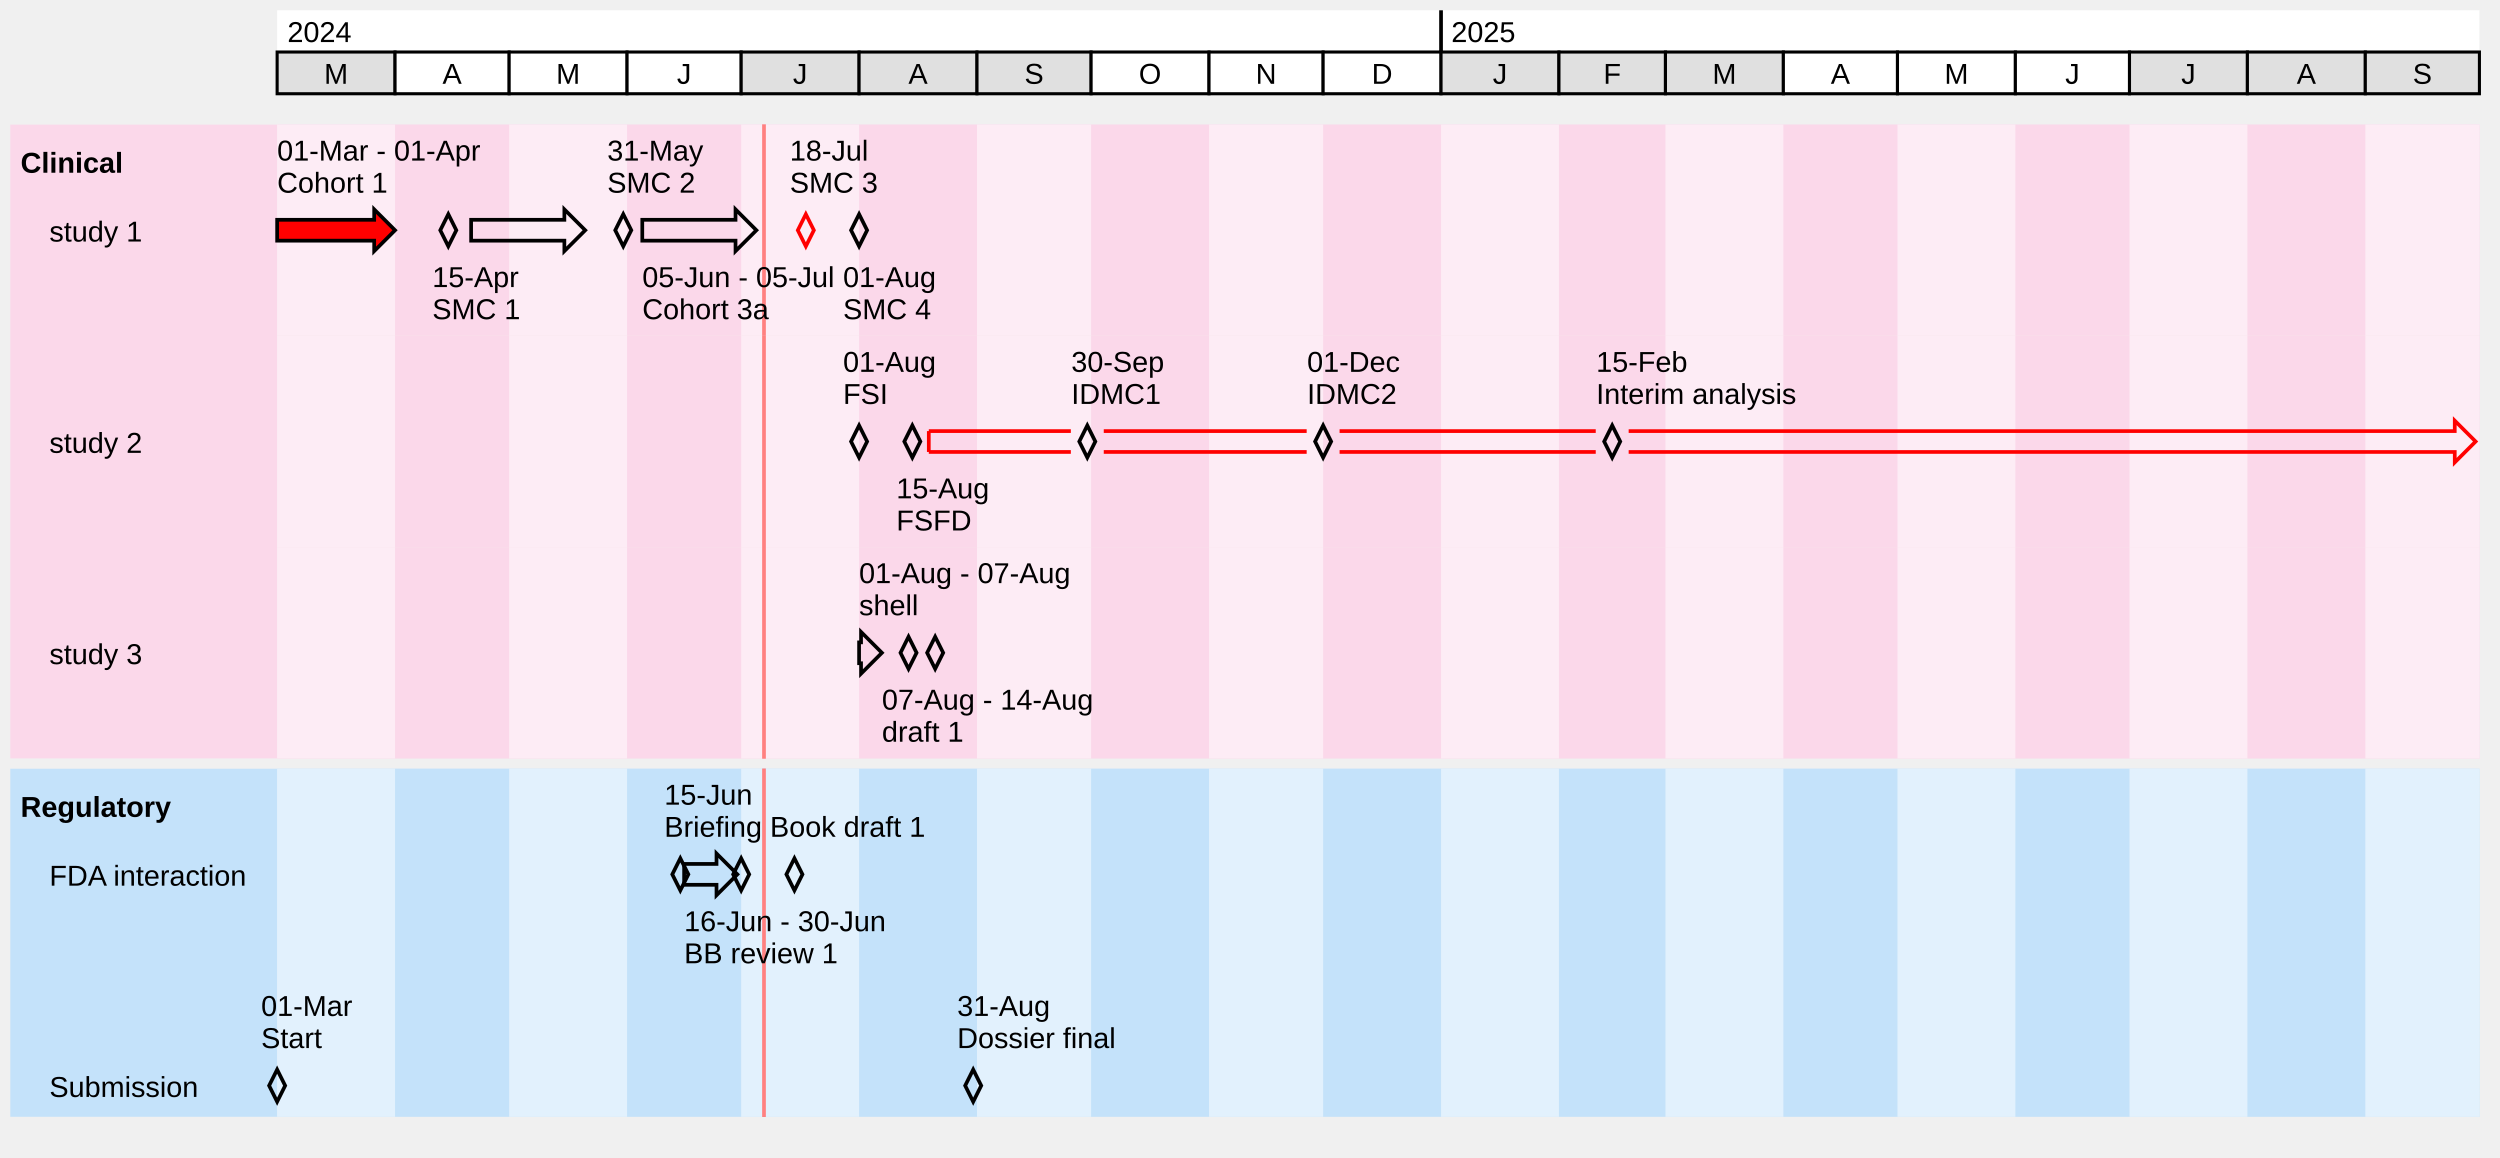
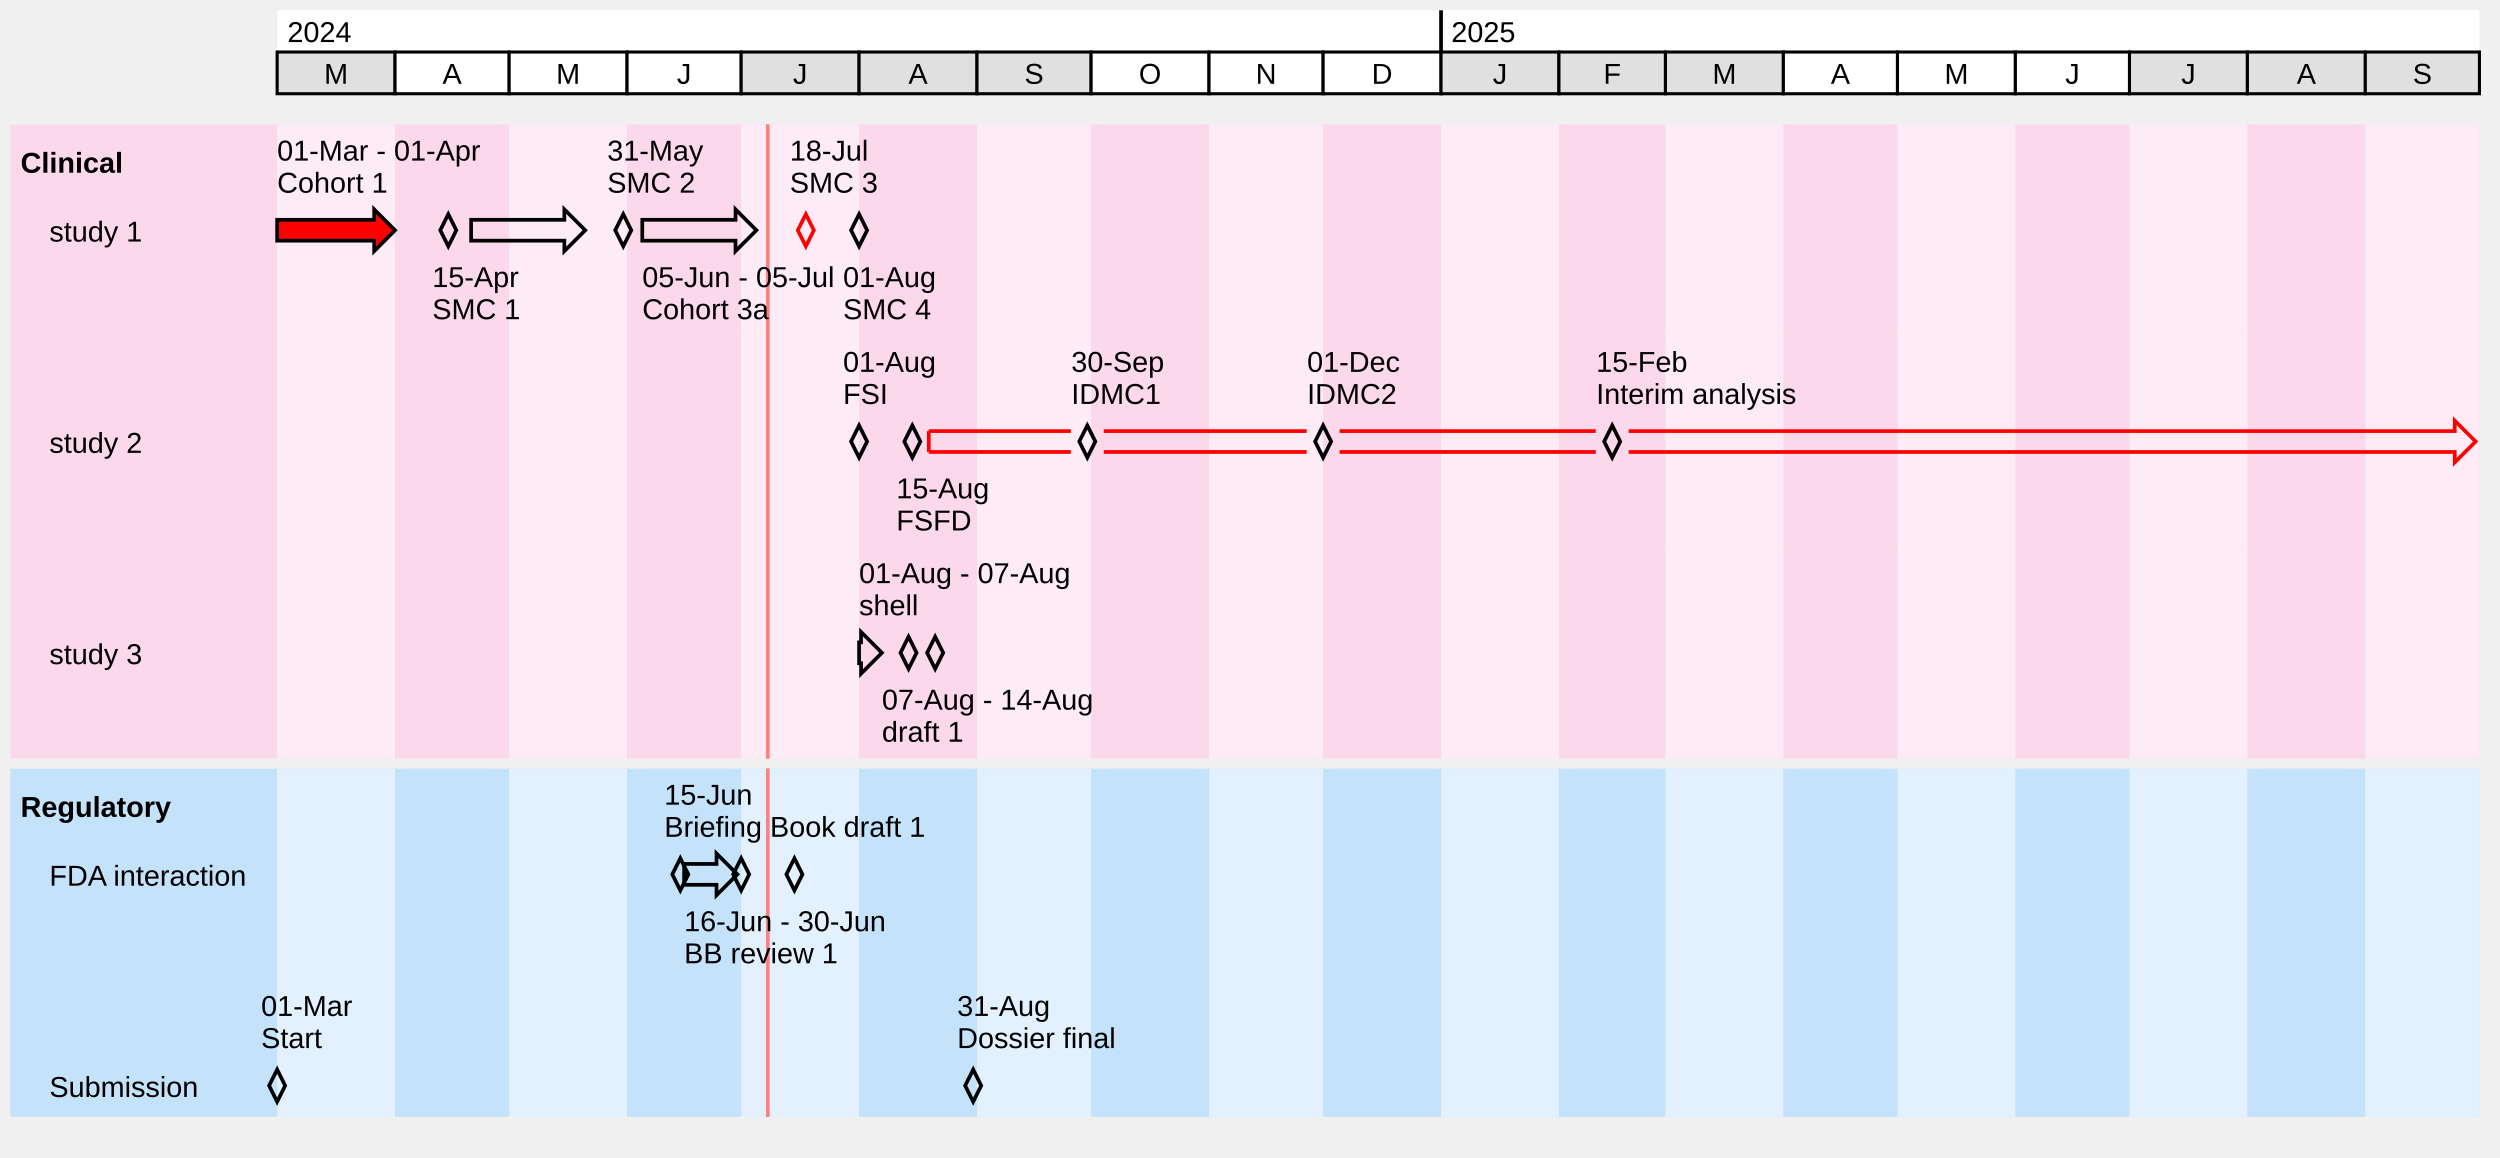
<svg xmlns="http://www.w3.org/2000/svg" width="1215" height="562.76" viewbox="0 0 1200 0.452">
  <style>text {font-family: Arial; font-size: 14.0px ;}</style>
  <rect x="5" y="5" width="1200" height="40.56" style="stroke:black;  stroke-width:0; fill:transparent; fill-opacity:1" />
  <text x="10" y="28.4" font-weight="bold" />
  <rect x="134.688" y="5" width="1070.312" height="20.28" style="stroke:black;  stroke-width:0; fill:#f0f0f0; fill-opacity:1" />
  <rect x="134.688" y="5" width="1070.312" height="20.28" style="stroke:transparent;  stroke-width:1; fill:white; fill-opacity:1" />
-   <text x="139.688" y="20.44" font-weight="normal">2024</text>
  <text x="705.345" y="20.44" font-weight="normal">2025</text>
  <line x1="700.345" y1="5" x2="700.345" y2="25.28" style="stroke:black; stroke-width:1.8; " />
+   <text x="139.688" y="20.44" font-weight="normal">2024</text>
  <text x="24.0" y="30.64" font-weight="normal" />
  <rect x="134.688" y="25.28" width="1070.312" height="20.28" style="stroke:black;  stroke-width:0; fill:#f0f0f0; fill-opacity:1" />
  <rect x="134.688" y="25.28" width="1070.312" height="20.28" style="stroke:black;  stroke-width:0; fill:white; fill-opacity:1" />
  <rect x="134.688" y="25.28" width="57.305" height="20.28" style="stroke:black;  stroke-width:1.5; fill:#e0e0e0; fill-opacity:1" />
  <text x="157.512" y="40.72" font-weight="normal">M</text>
  <rect x="191.993" y="25.28" width="55.457" height="20.28" style="stroke:black;  stroke-width:1.5; fill:white; fill-opacity:1" />
  <text x="215.049" y="40.72" font-weight="normal">A</text>
  <rect x="247.449" y="25.28" width="57.305" height="20.28" style="stroke:black;  stroke-width:1.5; fill:white; fill-opacity:1" />
  <text x="270.274" y="40.72" font-weight="normal">M</text>
  <rect x="304.754" y="25.28" width="55.457" height="20.28" style="stroke:black;  stroke-width:1.5; fill:white; fill-opacity:1" />
  <text x="328.983" y="40.72" font-weight="normal">J</text>
  <rect x="360.211" y="25.28" width="57.305" height="20.28" style="stroke:black;  stroke-width:1.5; fill:#e0e0e0; fill-opacity:1" />
  <text x="385.364" y="40.72" font-weight="normal">J</text>
  <rect x="417.516" y="25.28" width="57.305" height="20.28" style="stroke:black;  stroke-width:1.5; fill:#e0e0e0; fill-opacity:1" />
  <text x="441.497" y="40.72" font-weight="normal">A</text>
  <rect x="474.821" y="25.28" width="55.457" height="20.28" style="stroke:black;  stroke-width:1.5; fill:#e0e0e0; fill-opacity:1" />
  <text x="497.878" y="40.72" font-weight="normal">S</text>
  <rect x="530.278" y="25.28" width="57.305" height="20.28" style="stroke:black;  stroke-width:1.5; fill:white; fill-opacity:1" />
  <text x="553.485" y="40.72" font-weight="normal">O</text>
  <rect x="587.583" y="25.28" width="55.457" height="20.28" style="stroke:black;  stroke-width:1.5; fill:white; fill-opacity:1" />
  <text x="610.257" y="40.72" font-weight="normal">N</text>
  <rect x="643.04" y="25.28" width="57.305" height="20.28" style="stroke:black;  stroke-width:1.5; fill:white; fill-opacity:1" />
  <text x="666.638" y="40.72" font-weight="normal">D</text>
  <rect x="700.345" y="25.28" width="57.305" height="20.28" style="stroke:black;  stroke-width:1.5; fill:#e0e0e0; fill-opacity:1" />
  <text x="725.497" y="40.72" font-weight="normal">J</text>
  <rect x="757.65" y="25.28" width="51.759" height="20.28" style="stroke:black;  stroke-width:1.5; fill:#e0e0e0; fill-opacity:1" />
  <text x="779.256" y="40.72" font-weight="normal">F</text>
  <rect x="809.41" y="25.28" width="57.305" height="20.28" style="stroke:black;  stroke-width:1.5; fill:#e0e0e0; fill-opacity:1" />
  <text x="832.234" y="40.72" font-weight="normal">M</text>
  <rect x="866.715" y="25.28" width="55.457" height="20.28" style="stroke:black;  stroke-width:1.5; fill:white; fill-opacity:1" />
  <text x="889.771" y="40.72" font-weight="normal">A</text>
  <rect x="922.171" y="25.28" width="57.305" height="20.28" style="stroke:black;  stroke-width:1.5; fill:white; fill-opacity:1" />
  <text x="944.996" y="40.72" font-weight="normal">M</text>
  <rect x="979.476" y="25.28" width="55.457" height="20.28" style="stroke:black;  stroke-width:1.5; fill:white; fill-opacity:1" />
  <text x="1003.705" y="40.72" font-weight="normal">J</text>
  <rect x="1034.933" y="25.28" width="57.305" height="20.28" style="stroke:black;  stroke-width:1.5; fill:#e0e0e0; fill-opacity:1" />
  <text x="1060.086" y="40.72" font-weight="normal">J</text>
  <rect x="1092.238" y="25.28" width="57.305" height="20.28" style="stroke:black;  stroke-width:1.5; fill:#e0e0e0; fill-opacity:1" />
  <text x="1116.219" y="40.72" font-weight="normal">A</text>
  <rect x="1149.543" y="25.28" width="55.457" height="20.28" style="stroke:black;  stroke-width:1.5; fill:#e0e0e0; fill-opacity:1" />
  <text x="1172.6" y="40.72" font-weight="normal">S</text>
  <text x="24.0" y="50.92" font-weight="normal" />
  <rect x="5" y="60.56" width="1200" height="308.04" style="stroke:black;  stroke-width:0; fill:#fbd8ea; fill-opacity:1" />
  <text x="10" y="83.96" font-weight="bold">Clinical</text>
  <rect x="134.688" y="60.56" width="1070.312" height="102.68" style="stroke:black;  stroke-width:0; fill:#f0f0f0; fill-opacity:1" />
  <rect x="134.688" y="60.56" width="1070.312" height="102.68" style="stroke:transparent;  stroke-width:1; fill:#fbd8ea; fill-opacity:1" />
-   <line x1="371.302" y1="60.56" x2="371.302" y2="163.24" style="stroke:red; stroke-width:1.8; " />
+   <line x1="373.151" y1="60.56" x2="373.151" y2="163.24" style="stroke:red; stroke-width:1.8; " />
  <rect x="134.688" y="60.56" width="57.305" height="102.68" style="stroke:black;  stroke-width:0; fill:white; fill-opacity:0.5" />
  <rect x="247.449" y="60.56" width="57.305" height="102.68" style="stroke:black;  stroke-width:0; fill:white; fill-opacity:0.5" />
  <rect x="360.211" y="60.56" width="57.305" height="102.68" style="stroke:black;  stroke-width:0; fill:white; fill-opacity:0.5" />
  <rect x="474.821" y="60.56" width="55.457" height="102.68" style="stroke:black;  stroke-width:0; fill:white; fill-opacity:0.5" />
  <rect x="587.583" y="60.56" width="55.457" height="102.68" style="stroke:black;  stroke-width:0; fill:white; fill-opacity:0.5" />
  <rect x="700.345" y="60.56" width="57.305" height="102.68" style="stroke:black;  stroke-width:0; fill:white; fill-opacity:0.5" />
  <rect x="809.41" y="60.56" width="57.305" height="102.68" style="stroke:black;  stroke-width:0; fill:white; fill-opacity:0.5" />
  <rect x="922.171" y="60.56" width="57.305" height="102.68" style="stroke:black;  stroke-width:0; fill:white; fill-opacity:0.5" />
  <rect x="1034.933" y="60.56" width="57.305" height="102.68" style="stroke:black;  stroke-width:0; fill:white; fill-opacity:0.5" />
  <rect x="1149.543" y="60.56" width="55.457" height="102.68" style="stroke:black;  stroke-width:0; fill:white; fill-opacity:0.5" />
  <path d="M134.688, 116.97 L134.688, 106.83 L181.853, 106.83 L181.853, 101.76 L191.993, 111.9 L181.853, 122.04 L181.853, 116.97 L134.688, 116.97 Z" style="stroke: black; fill: red; stroke-width:1.8; " />
  <path d="M213.969, 111.9 L217.872, 104.092 L221.776, 111.9 L217.872, 119.708 L213.969, 111.9 Z" style="stroke: black; fill: none; stroke-width:1.8; " />
  <path d="M228.964, 116.97 L228.964, 106.83 L274.28, 106.83 L274.28, 101.76 L284.42, 111.9 L274.28, 122.04 L274.28, 116.97 L228.964, 116.97 Z" style="stroke: black; fill: none; stroke-width:1.8; " />
  <path d="M299.002, 111.9 L302.906, 104.092 L306.81, 111.9 L302.906, 119.708 L299.002, 111.9 Z" style="stroke: black; fill: none; stroke-width:1.8; " />
  <path d="M312.149, 116.97 L312.149, 106.83 L357.465, 106.83 L357.465, 101.76 L367.605, 111.9 L357.465, 122.04 L357.465, 116.97 L312.149, 116.97 Z" style="stroke: black; fill: none; stroke-width:1.8; " />
  <path d="M387.733, 111.9 L391.636, 104.092 L395.54, 111.9 L391.636, 119.708 L387.733, 111.9 Z" style="stroke: red; fill: none; stroke-width:1.8; " />
  <path d="M413.612, 111.9 L417.516, 104.092 L421.42, 111.9 L417.516, 119.708 L413.612, 111.9 Z" style="stroke: black; fill: none; stroke-width:1.8; " />
  <text x="134.688" y="78.04" font-weight="normal">01-Mar - 01-Apr</text>
  <text x="134.688" y="93.64" font-weight="normal">Cohort 1</text>
  <text x="295.125" y="78.04" font-weight="normal">31-May</text>
  <text x="295.125" y="93.64" font-weight="normal">SMC 2</text>
  <text x="383.855" y="78.04" font-weight="normal">18-Jul</text>
  <text x="383.855" y="93.64" font-weight="normal">SMC 3</text>
  <text x="210.091" y="139.52" font-weight="normal">15-Apr</text>
  <text x="210.091" y="155.12" font-weight="normal">SMC 1</text>
  <text x="312.149" y="139.52" font-weight="normal">05-Jun - 05-Jul</text>
  <text x="312.149" y="155.12" font-weight="normal">Cohort 3a</text>
  <text x="409.735" y="139.52" font-weight="normal">01-Aug</text>
  <text x="409.735" y="155.12" font-weight="normal">SMC 4</text>
  <text x="24.0" y="117.4" font-weight="normal">study 1</text>
  <rect x="134.688" y="163.24" width="1070.312" height="102.68" style="stroke:black;  stroke-width:0; fill:#f0f0f0; fill-opacity:1" />
  <rect x="134.688" y="163.24" width="1070.312" height="102.68" style="stroke:transparent;  stroke-width:1; fill:#fbd8ea; fill-opacity:1" />
-   <line x1="371.302" y1="163.24" x2="371.302" y2="265.92" style="stroke:red; stroke-width:1.8; " />
+   <line x1="373.151" y1="163.24" x2="373.151" y2="265.92" style="stroke:red; stroke-width:1.8; " />
  <rect x="134.688" y="163.24" width="57.305" height="102.68" style="stroke:black;  stroke-width:0; fill:white; fill-opacity:0.5" />
  <rect x="247.449" y="163.24" width="57.305" height="102.68" style="stroke:black;  stroke-width:0; fill:white; fill-opacity:0.5" />
  <rect x="360.211" y="163.24" width="57.305" height="102.68" style="stroke:black;  stroke-width:0; fill:white; fill-opacity:0.5" />
  <rect x="474.821" y="163.24" width="55.457" height="102.68" style="stroke:black;  stroke-width:0; fill:white; fill-opacity:0.5" />
  <rect x="587.583" y="163.24" width="55.457" height="102.68" style="stroke:black;  stroke-width:0; fill:white; fill-opacity:0.5" />
  <rect x="700.345" y="163.24" width="57.305" height="102.68" style="stroke:black;  stroke-width:0; fill:white; fill-opacity:0.5" />
  <rect x="809.41" y="163.24" width="57.305" height="102.68" style="stroke:black;  stroke-width:0; fill:white; fill-opacity:0.5" />
  <rect x="922.171" y="163.24" width="57.305" height="102.68" style="stroke:black;  stroke-width:0; fill:white; fill-opacity:0.5" />
  <rect x="1034.933" y="163.24" width="57.305" height="102.68" style="stroke:black;  stroke-width:0; fill:white; fill-opacity:0.5" />
  <rect x="1149.543" y="163.24" width="55.457" height="102.68" style="stroke:black;  stroke-width:0; fill:white; fill-opacity:0.5" />
  <path d="M413.612, 214.58 L417.516, 206.772 L421.42, 214.58 L417.516, 222.388 L413.612, 214.58 Z" style="stroke: black; fill: none; stroke-width:1.8; " />
  <path d="M439.492, 214.58 L443.396, 206.772 L447.3, 214.58 L443.396, 222.388 L439.492, 214.58 Z" style="stroke: black; fill: none; stroke-width:1.8; " />
  <line x1="451.396" y1="209.51" x2="520.429" y2="209.51" style="stroke:red; stroke-width:1.8; " />
  <line x1="451.396" y1="219.65" x2="520.429" y2="219.65" style="stroke:red; stroke-width:1.8; " />
  <line x1="451.396" y1="209.51" x2="451.396" y2="219.65" style="stroke:red; stroke-width:1.8; " />
  <line x1="536.429" y1="209.51" x2="635.04" y2="209.51" style="stroke:red; stroke-width:1.8; " />
  <line x1="536.429" y1="219.65" x2="635.04" y2="219.65" style="stroke:red; stroke-width:1.8; " />
  <line x1="651.04" y1="209.51" x2="775.53" y2="209.51" style="stroke:red; stroke-width:1.8; " />
  <line x1="651.04" y1="219.65" x2="775.53" y2="219.65" style="stroke:red; stroke-width:1.8; " />
  <path d="M791.53, 209.51 L1193.011, 209.51 L1193.011, 204.44 L1203.151, 214.58 L1193.011, 224.72 L1193.011, 219.65 L791.53, 219.65 " style="stroke: red; fill: none; stroke-width:1.8; " />
  <path d="M524.526, 214.58 L528.429, 206.772 L532.333, 214.58 L528.429, 222.388 L524.526, 214.58 Z" style="stroke: black; fill: none; stroke-width:1.8; " />
  <path d="M639.136, 214.58 L643.04, 206.772 L646.944, 214.58 L643.04, 222.388 L639.136, 214.58 Z" style="stroke: black; fill: none; stroke-width:1.8; " />
  <path d="M779.626, 214.58 L783.53, 206.772 L787.434, 214.58 L783.53, 222.388 L779.626, 214.58 Z" style="stroke: black; fill: none; stroke-width:1.8; " />
  <text x="409.735" y="180.72" font-weight="normal">01-Aug</text>
  <text x="409.735" y="196.32" font-weight="normal">FSI</text>
  <text x="520.648" y="180.72" font-weight="normal">30-Sep</text>
  <text x="520.648" y="196.32" font-weight="normal">IDMC1</text>
  <text x="635.258" y="180.72" font-weight="normal">01-Dec</text>
  <text x="635.258" y="196.32" font-weight="normal">IDMC2</text>
  <text x="775.749" y="180.72" font-weight="normal">15-Feb</text>
  <text x="775.749" y="196.32" font-weight="normal">Interim analysis</text>
  <text x="435.615" y="242.2" font-weight="normal">15-Aug</text>
  <text x="435.615" y="257.8" font-weight="normal">FSFD</text>
  <text x="24.0" y="220.08" font-weight="normal">study 2</text>
  <rect x="134.688" y="265.92" width="1070.312" height="102.68" style="stroke:black;  stroke-width:0; fill:#f0f0f0; fill-opacity:1" />
  <rect x="134.688" y="265.92" width="1070.312" height="102.68" style="stroke:transparent;  stroke-width:1; fill:#fbd8ea; fill-opacity:1" />
-   <line x1="371.302" y1="265.92" x2="371.302" y2="368.6" style="stroke:red; stroke-width:1.8; " />
+   <line x1="373.151" y1="265.92" x2="373.151" y2="368.6" style="stroke:red; stroke-width:1.8; " />
  <rect x="134.688" y="265.92" width="57.305" height="102.68" style="stroke:black;  stroke-width:0; fill:white; fill-opacity:0.5" />
  <rect x="247.449" y="265.92" width="57.305" height="102.68" style="stroke:black;  stroke-width:0; fill:white; fill-opacity:0.5" />
  <rect x="360.211" y="265.92" width="57.305" height="102.68" style="stroke:black;  stroke-width:0; fill:white; fill-opacity:0.5" />
  <rect x="474.821" y="265.92" width="55.457" height="102.68" style="stroke:black;  stroke-width:0; fill:white; fill-opacity:0.5" />
  <rect x="587.583" y="265.92" width="55.457" height="102.68" style="stroke:black;  stroke-width:0; fill:white; fill-opacity:0.5" />
  <rect x="700.345" y="265.92" width="57.305" height="102.68" style="stroke:black;  stroke-width:0; fill:white; fill-opacity:0.5" />
  <rect x="809.41" y="265.92" width="57.305" height="102.68" style="stroke:black;  stroke-width:0; fill:white; fill-opacity:0.5" />
  <rect x="922.171" y="265.92" width="57.305" height="102.68" style="stroke:black;  stroke-width:0; fill:white; fill-opacity:0.5" />
  <rect x="1034.933" y="265.92" width="57.305" height="102.68" style="stroke:black;  stroke-width:0; fill:white; fill-opacity:0.5" />
  <rect x="1149.543" y="265.92" width="55.457" height="102.68" style="stroke:black;  stroke-width:0; fill:white; fill-opacity:0.5" />
  <path d="M417.516, 322.33 L417.516, 312.19 L418.468, 312.19 L418.468, 307.12 L428.608, 317.26 L418.468, 327.4 L418.468, 322.33 L417.516, 322.33 Z" style="stroke: black; fill: none; stroke-width:1.8; " />
  <path d="M437.643, 317.26 L441.547, 309.452 L445.451, 317.26 L441.547, 325.068 L437.643, 317.26 Z" style="stroke: black; fill: none; stroke-width:1.8; " />
  <path d="M450.583, 317.26 L454.487, 309.452 L458.391, 317.26 L454.487, 325.068 L450.583, 317.26 Z" style="stroke: black; fill: none; stroke-width:1.8; " />
  <text x="417.516" y="283.4" font-weight="normal">01-Aug - 07-Aug</text>
  <text x="417.516" y="299" font-weight="normal">shell</text>
  <text x="428.608" y="344.88" font-weight="normal">07-Aug - 14-Aug</text>
  <text x="428.608" y="360.48" font-weight="normal">draft 1</text>
  <text x="24.0" y="322.76" font-weight="normal">study 3</text>
  <rect x="5" y="373.6" width="1200" height="169.16" style="stroke:black;  stroke-width:0; fill:#c4e2fa; fill-opacity:1" />
  <text x="10" y="397.0" font-weight="bold">Regulatory</text>
  <rect x="134.688" y="373.6" width="1070.312" height="102.68" style="stroke:black;  stroke-width:0; fill:#f0f0f0; fill-opacity:1" />
  <rect x="134.688" y="373.6" width="1070.312" height="102.68" style="stroke:transparent;  stroke-width:1; fill:#c4e2fa; fill-opacity:1" />
-   <line x1="371.302" y1="373.6" x2="371.302" y2="476.28" style="stroke:red; stroke-width:1.8; " />
+   <line x1="373.151" y1="373.6" x2="373.151" y2="476.28" style="stroke:red; stroke-width:1.8; " />
  <rect x="134.688" y="373.6" width="57.305" height="102.68" style="stroke:black;  stroke-width:0; fill:white; fill-opacity:0.5" />
  <rect x="247.449" y="373.6" width="57.305" height="102.68" style="stroke:black;  stroke-width:0; fill:white; fill-opacity:0.5" />
  <rect x="360.211" y="373.6" width="57.305" height="102.68" style="stroke:black;  stroke-width:0; fill:white; fill-opacity:0.5" />
  <rect x="474.821" y="373.6" width="55.457" height="102.68" style="stroke:black;  stroke-width:0; fill:white; fill-opacity:0.5" />
  <rect x="587.583" y="373.6" width="55.457" height="102.68" style="stroke:black;  stroke-width:0; fill:white; fill-opacity:0.5" />
  <rect x="700.345" y="373.6" width="57.305" height="102.68" style="stroke:black;  stroke-width:0; fill:white; fill-opacity:0.5" />
  <rect x="809.41" y="373.6" width="57.305" height="102.68" style="stroke:black;  stroke-width:0; fill:white; fill-opacity:0.5" />
  <rect x="922.171" y="373.6" width="57.305" height="102.68" style="stroke:black;  stroke-width:0; fill:white; fill-opacity:0.5" />
  <rect x="1034.933" y="373.6" width="57.305" height="102.68" style="stroke:black;  stroke-width:0; fill:white; fill-opacity:0.5" />
  <rect x="1149.543" y="373.6" width="55.457" height="102.68" style="stroke:black;  stroke-width:0; fill:white; fill-opacity:0.5" />
  <path d="M326.73, 424.94 L330.634, 417.132 L334.538, 424.94 L330.634, 432.748 L326.73, 424.94 Z" style="stroke: black; fill: none; stroke-width:1.8; " />
  <path d="M332.483, 430.01 L332.483, 419.87 L348.222, 419.87 L348.222, 414.8 L358.362, 424.94 L348.222, 435.08 L348.222, 430.01 L332.483, 430.01 Z" style="stroke: black; fill: none; stroke-width:1.8; " />
  <path d="M356.307, 424.94 L360.211, 417.132 L364.115, 424.94 L360.211, 432.748 L356.307, 424.94 Z" style="stroke: black; fill: none; stroke-width:1.8; " />
  <path d="M382.187, 424.94 L386.091, 417.132 L389.995, 424.94 L386.091, 432.748 L382.187, 424.94 Z" style="stroke: black; fill: none; stroke-width:1.8; " />
  <text x="322.853" y="391.08" font-weight="normal">15-Jun</text>
  <text x="322.853" y="406.68" font-weight="normal">Briefing Book draft 1</text>
  <text x="332.483" y="452.56" font-weight="normal">16-Jun - 30-Jun</text>
  <text x="332.483" y="468.16" font-weight="normal">BB review 1</text>
  <text x="24.0" y="430.44" font-weight="normal">FDA interaction</text>
  <rect x="134.688" y="476.28" width="1070.312" height="66.48" style="stroke:black;  stroke-width:0; fill:#f0f0f0; fill-opacity:1" />
  <rect x="134.688" y="476.28" width="1070.312" height="66.48" style="stroke:transparent;  stroke-width:1; fill:#c4e2fa; fill-opacity:1" />
-   <line x1="371.302" y1="476.28" x2="371.302" y2="542.76" style="stroke:red; stroke-width:1.8; " />
+   <line x1="373.151" y1="476.28" x2="373.151" y2="542.76" style="stroke:red; stroke-width:1.8; " />
  <rect x="134.688" y="476.28" width="57.305" height="66.48" style="stroke:black;  stroke-width:0; fill:white; fill-opacity:0.5" />
  <rect x="247.449" y="476.28" width="57.305" height="66.48" style="stroke:black;  stroke-width:0; fill:white; fill-opacity:0.5" />
  <rect x="360.211" y="476.28" width="57.305" height="66.48" style="stroke:black;  stroke-width:0; fill:white; fill-opacity:0.5" />
  <rect x="474.821" y="476.28" width="55.457" height="66.48" style="stroke:black;  stroke-width:0; fill:white; fill-opacity:0.5" />
  <rect x="587.583" y="476.28" width="55.457" height="66.48" style="stroke:black;  stroke-width:0; fill:white; fill-opacity:0.5" />
  <rect x="700.345" y="476.28" width="57.305" height="66.48" style="stroke:black;  stroke-width:0; fill:white; fill-opacity:0.5" />
  <rect x="809.41" y="476.28" width="57.305" height="66.48" style="stroke:black;  stroke-width:0; fill:white; fill-opacity:0.5" />
  <rect x="922.171" y="476.28" width="57.305" height="66.48" style="stroke:black;  stroke-width:0; fill:white; fill-opacity:0.5" />
  <rect x="1034.933" y="476.28" width="57.305" height="66.48" style="stroke:black;  stroke-width:0; fill:white; fill-opacity:0.5" />
  <rect x="1149.543" y="476.28" width="55.457" height="66.48" style="stroke:black;  stroke-width:0; fill:white; fill-opacity:0.5" />
  <path d="M130.784, 527.62 L134.688, 519.812 L138.591, 527.62 L134.688, 535.428 L130.784, 527.62 Z" style="stroke: black; fill: none; stroke-width:1.8; " />
  <path d="M469.069, 527.62 L472.973, 519.812 L476.877, 527.62 L472.973, 535.428 L469.069, 527.62 Z" style="stroke: black; fill: none; stroke-width:1.8; " />
  <text x="126.906" y="493.76" font-weight="normal">01-Mar</text>
  <text x="126.906" y="509.36" font-weight="normal">Start</text>
  <text x="465.192" y="493.76" font-weight="normal">31-Aug</text>
  <text x="465.192" y="509.36" font-weight="normal">Dossier final</text>
  <text x="24.0" y="533.12" font-weight="normal">Submission</text>
</svg>
